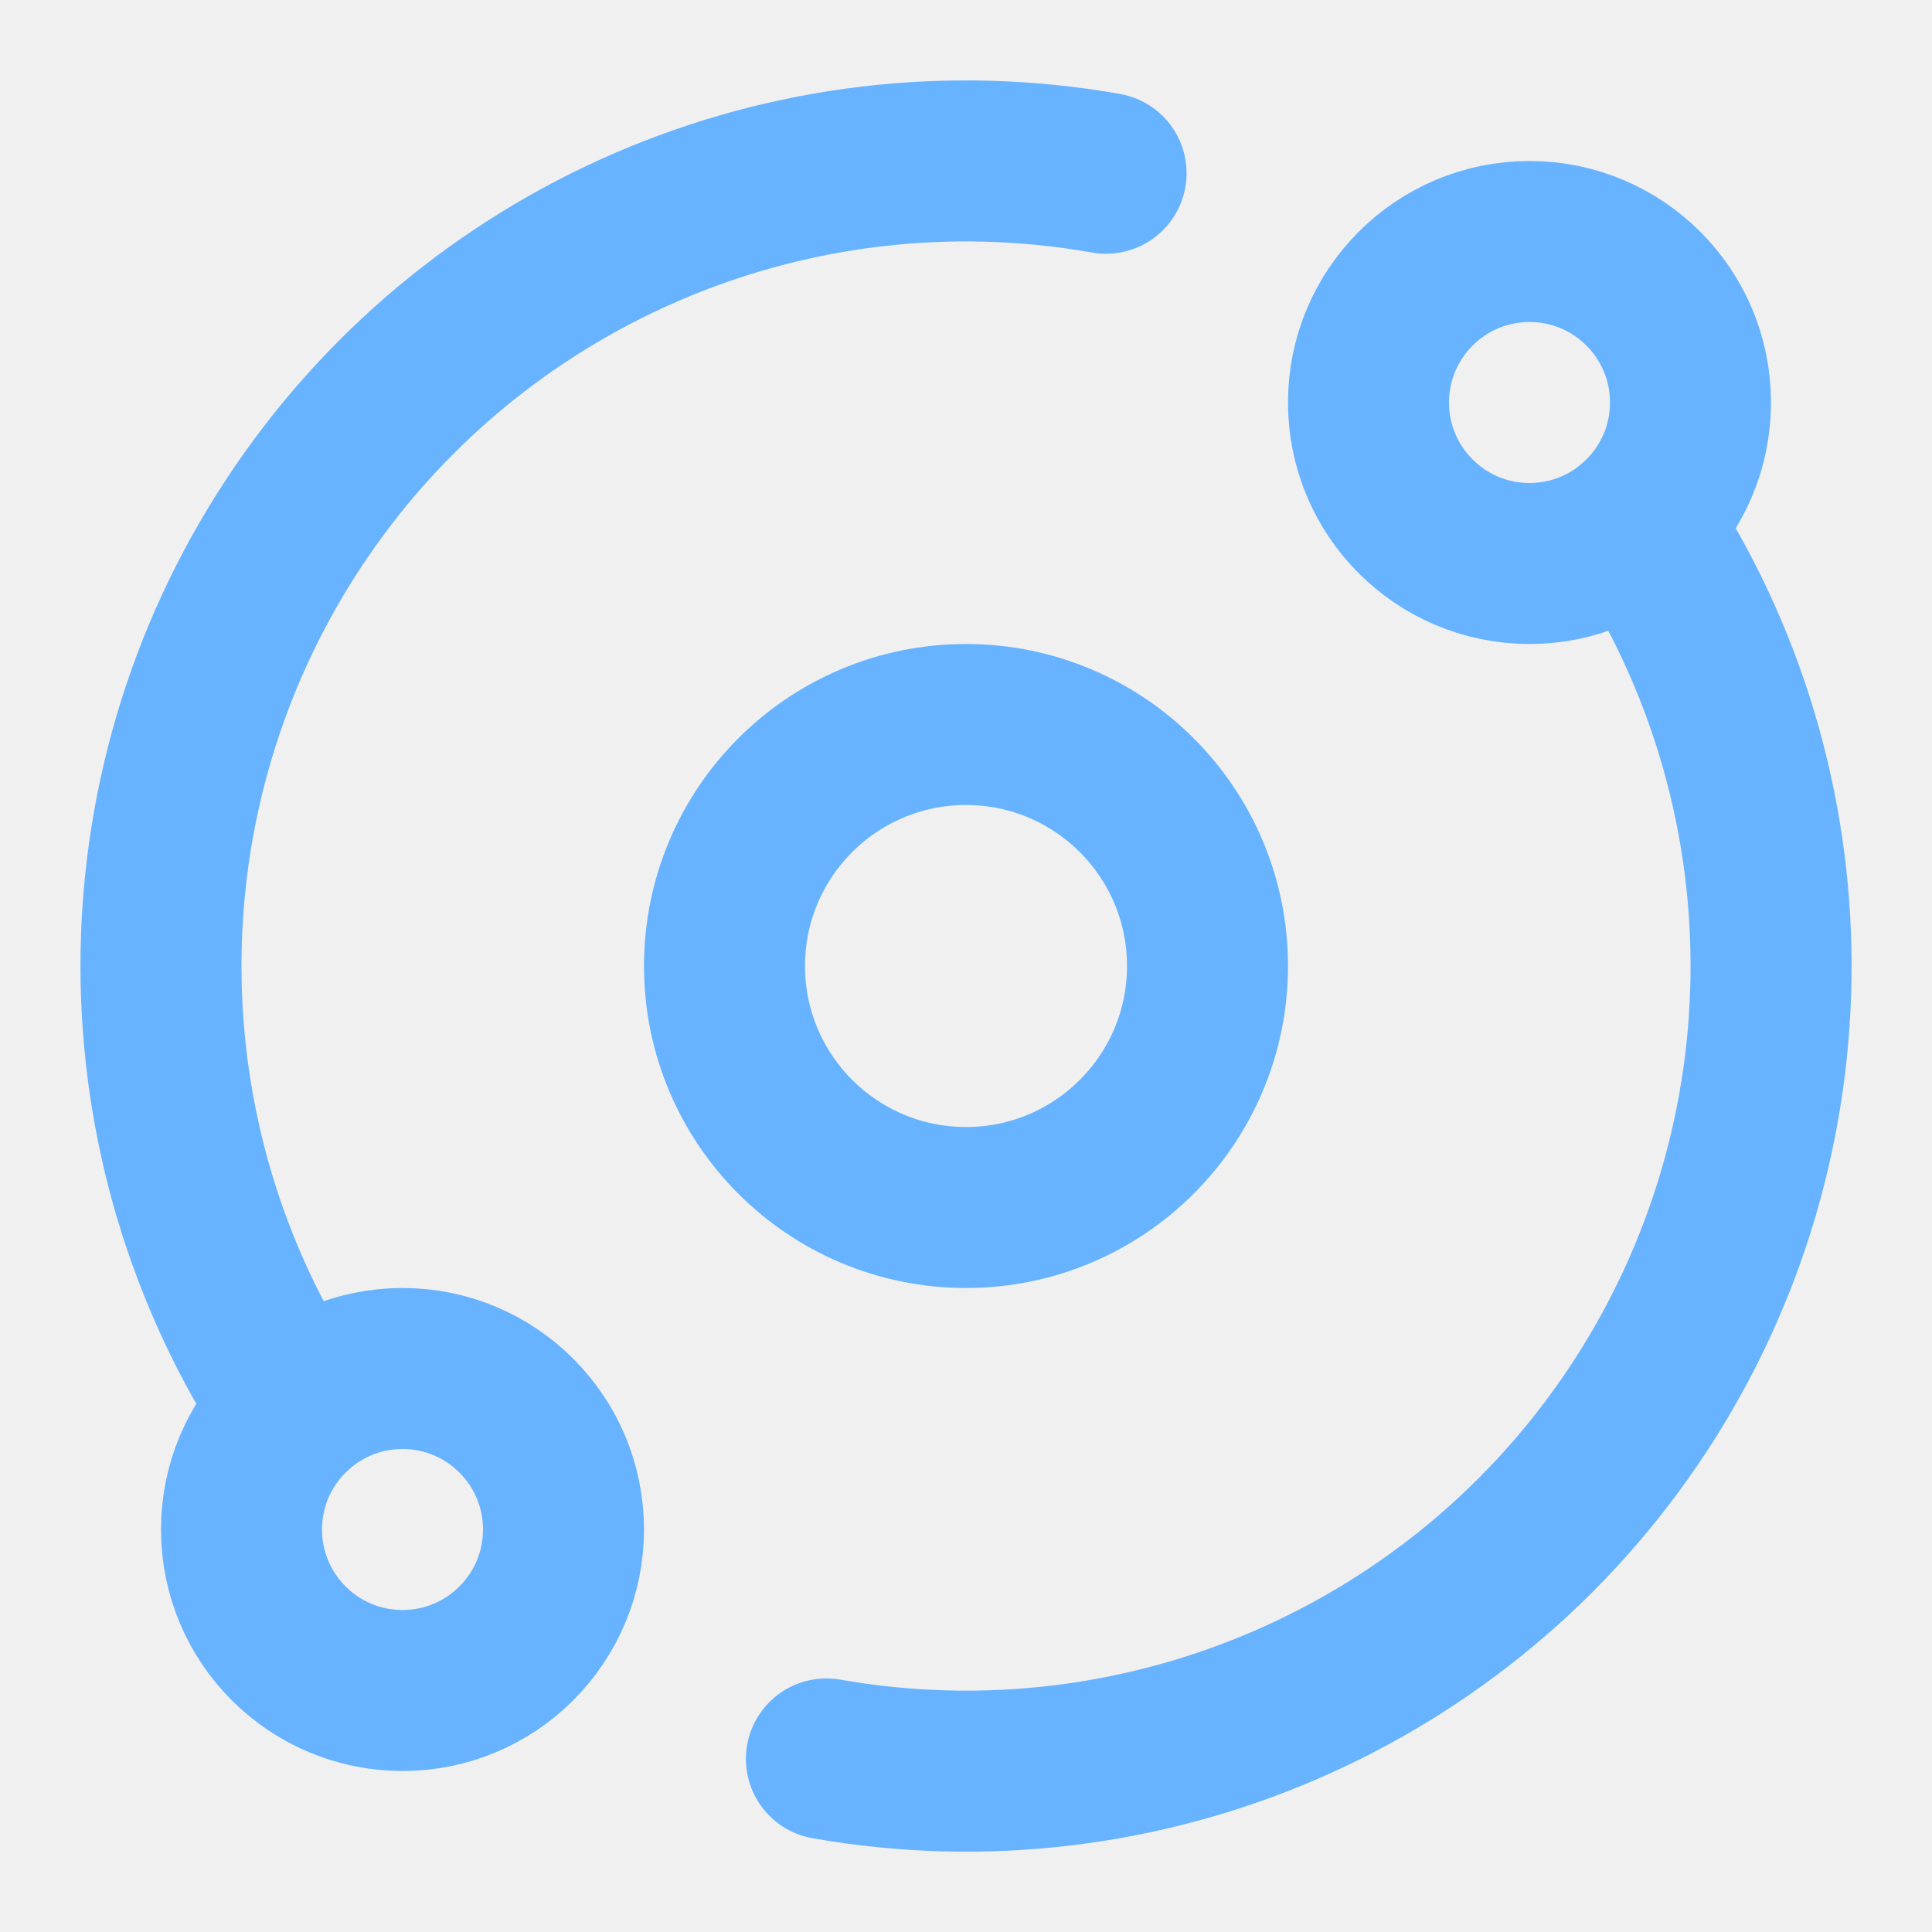
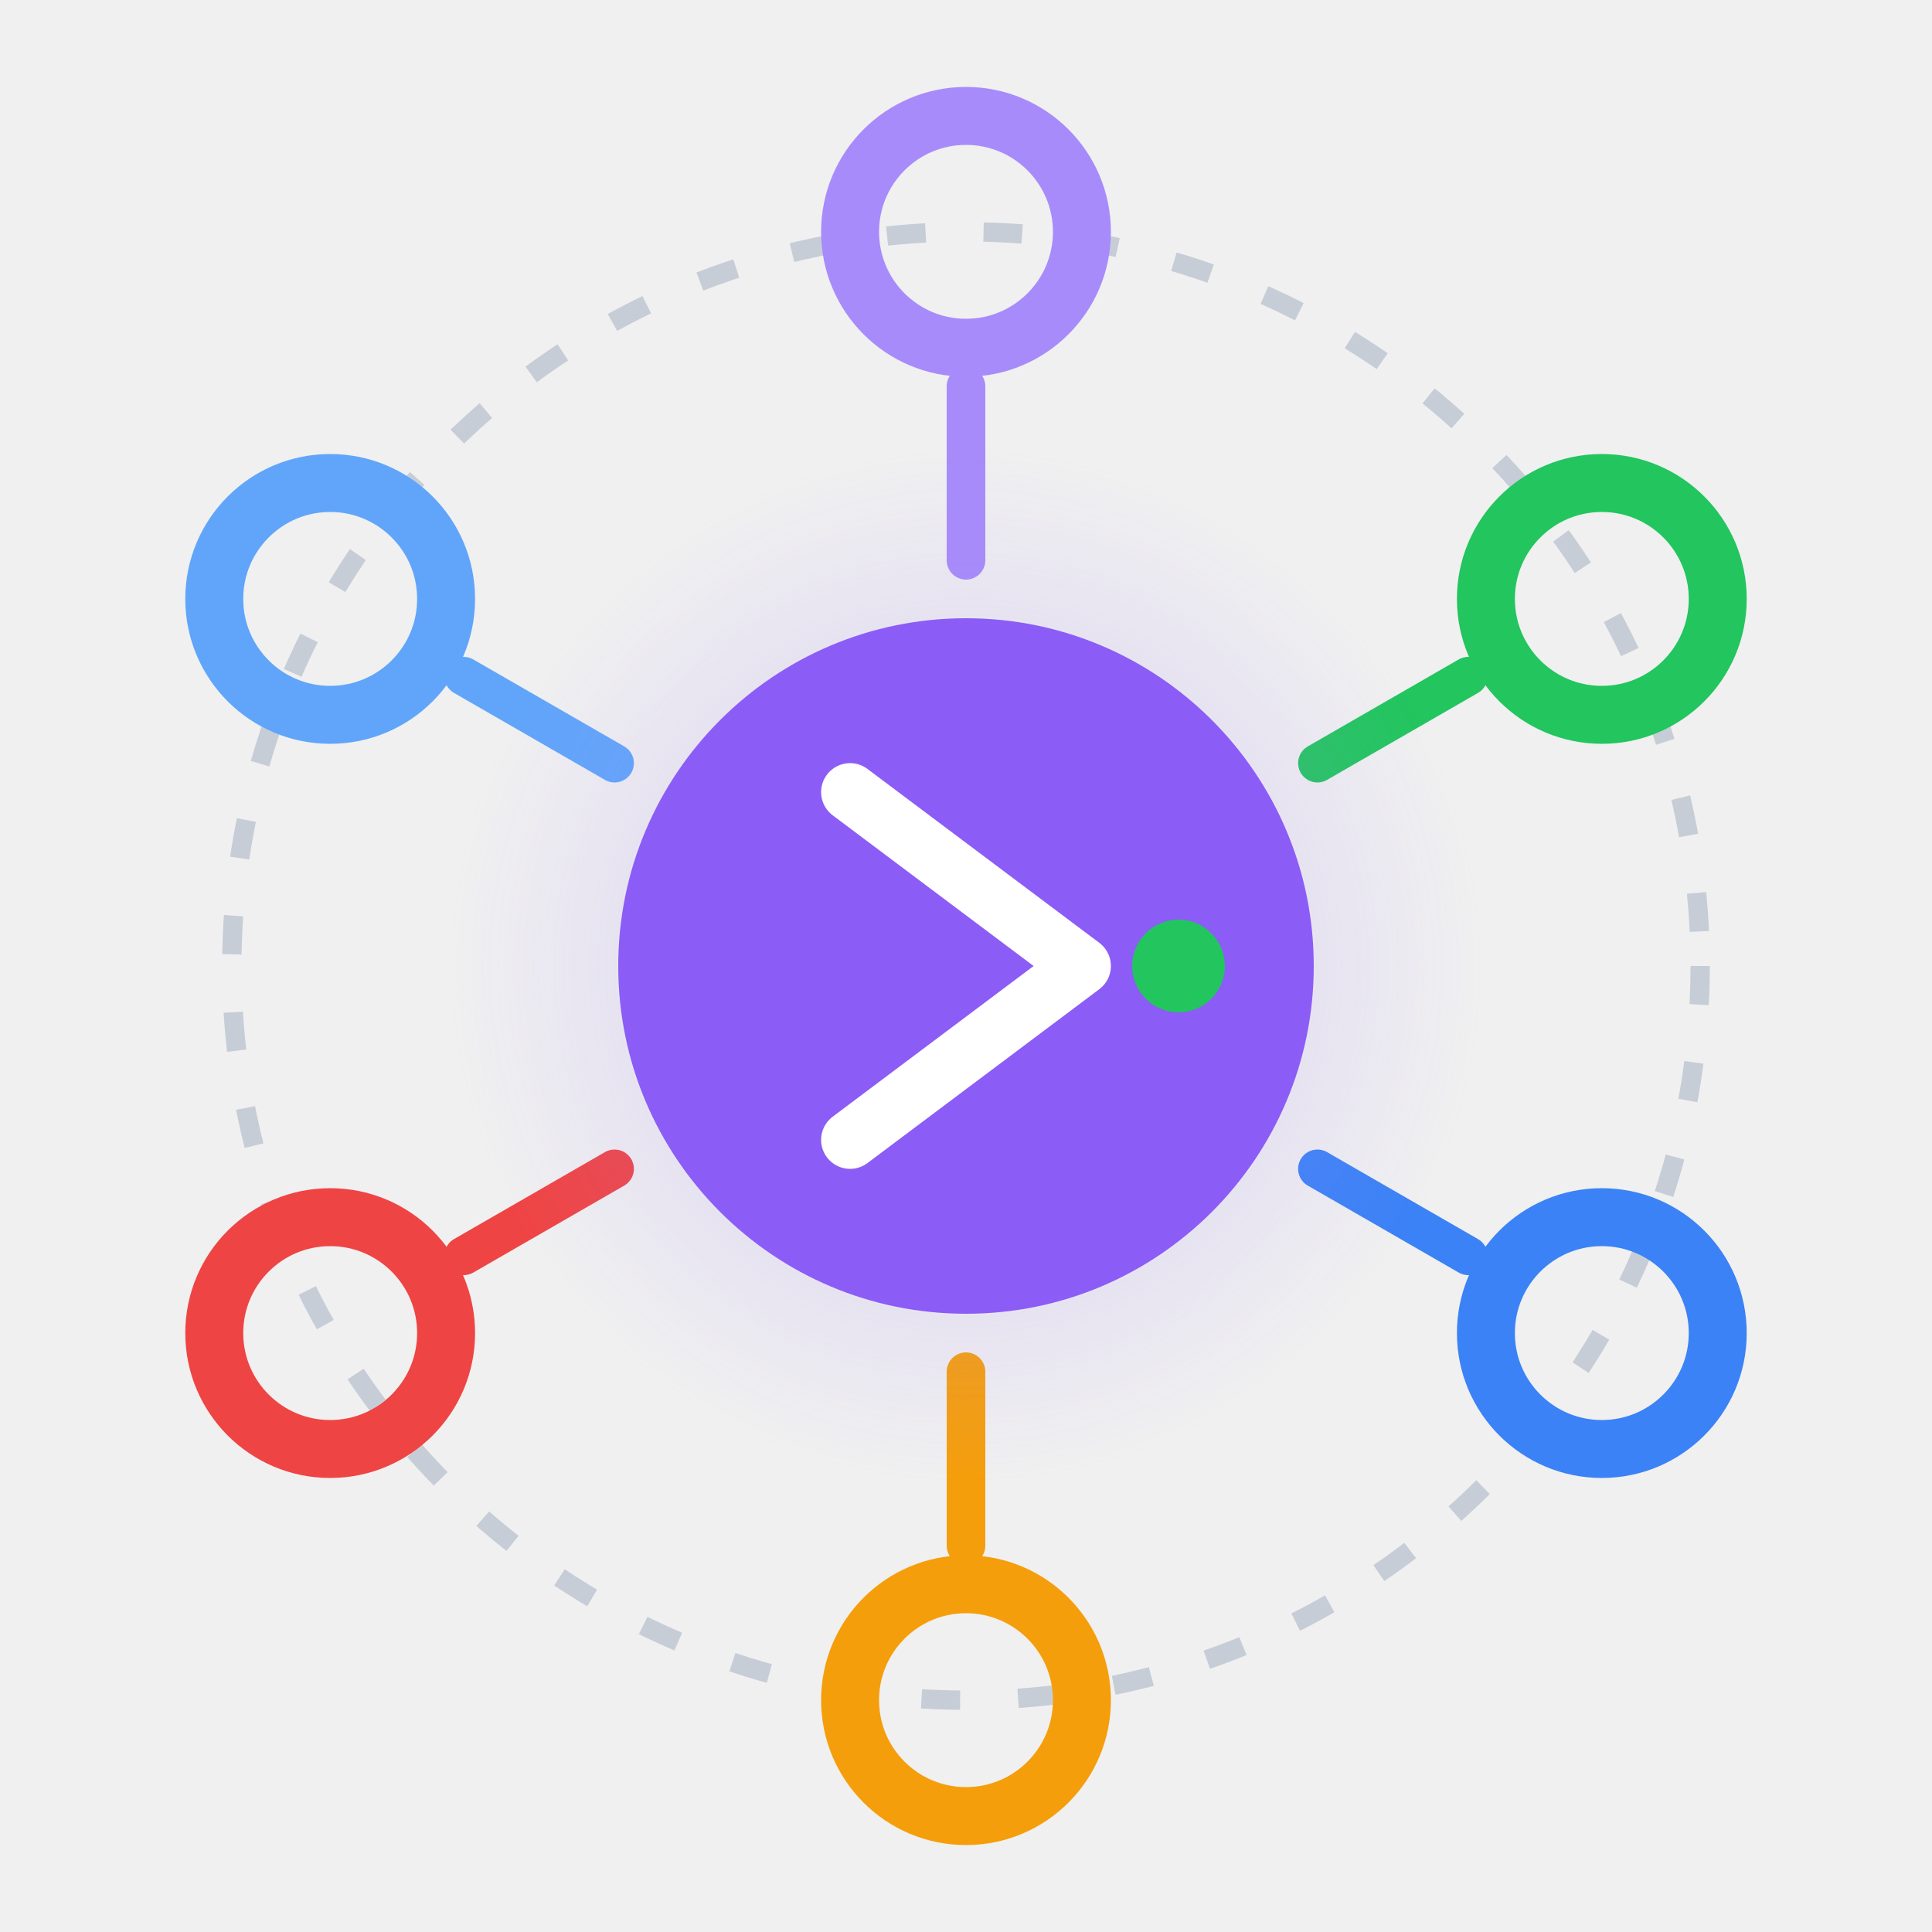
- <svg xmlns="http://www.w3.org/2000/svg" viewBox="0 0 24 24" fill="none" stroke="#67B3FF" stroke-width="2" stroke-linecap="round" stroke-linejoin="round">
-   <path d="M20.341 6.484A10 10 0 0 1 10.266 21.85" />
-   <path d="M3.659 17.516A10 10 0 0 1 13.74 2.152" />
-   <circle cx="12" cy="12" r="3" />
-   <circle cx="19" cy="5" r="2" />
-   <circle cx="5" cy="19" r="2" />
+ <svg xmlns="http://www.w3.org/2000/svg" viewBox="0 0 100 100" fill="none">
+   <defs>
+     <radialGradient id="g" cx="50%" cy="50%" r="50%">
+       <stop offset="0%" stop-color="#a78bfa" stop-opacity="0.55" />
+       <stop offset="55%" stop-color="#a78bfa" stop-opacity="0.18" />
+       <stop offset="100%" stop-color="#a78bfa" stop-opacity="0" />
+     </radialGradient>
+   </defs>
+   <circle cx="50" cy="50" r="38" stroke="#94a3b8" stroke-opacity="0.45" stroke-width="1" stroke-dasharray="2 3" />
+   <g stroke-width="2" stroke-linecap="round">
+     <line x1="50" y1="29" x2="50" y2="20" stroke="#a78bfa" />
+     <line x1="68.19" y1="39.5" x2="76.0" y2="35.0" stroke="#22c55e" />
+     <line x1="68.19" y1="60.5" x2="76.0" y2="65.0" stroke="#3b82f6" />
+     <line x1="50" y1="71" x2="50" y2="80" stroke="#f59e0b" />
+     <line x1="31.81" y1="60.5" x2="24.0" y2="65.0" stroke="#ef4444" />
+     <line x1="31.81" y1="39.5" x2="24.0" y2="35.0" stroke="#60a5fa" />
+   </g>
+   <g stroke-width="3" fill="none">
+     <circle cx="50" cy="12" r="6" stroke="#a78bfa" />
+     <circle cx="82.91" cy="31" r="6" stroke="#22c55e" />
+     <circle cx="82.91" cy="69" r="6" stroke="#3b82f6" />
+     <circle cx="50" cy="88" r="6" stroke="#f59e0b" />
+     <circle cx="17.09" cy="69" r="6" stroke="#ef4444" />
+     <circle cx="17.09" cy="31" r="6" stroke="#60a5fa" />
+   </g>
+   <circle cx="50" cy="50" r="27" fill="url(#g)" />
+   <circle cx="50" cy="50" r="18" fill="#8b5cf6" />
+   <path d="M44 41 L56 50 L44 59" stroke="white" stroke-width="3" stroke-linecap="round" stroke-linejoin="round" fill="none" />
+   <circle cx="61" cy="50" r="2.4" fill="#22c55e" />
</svg>
